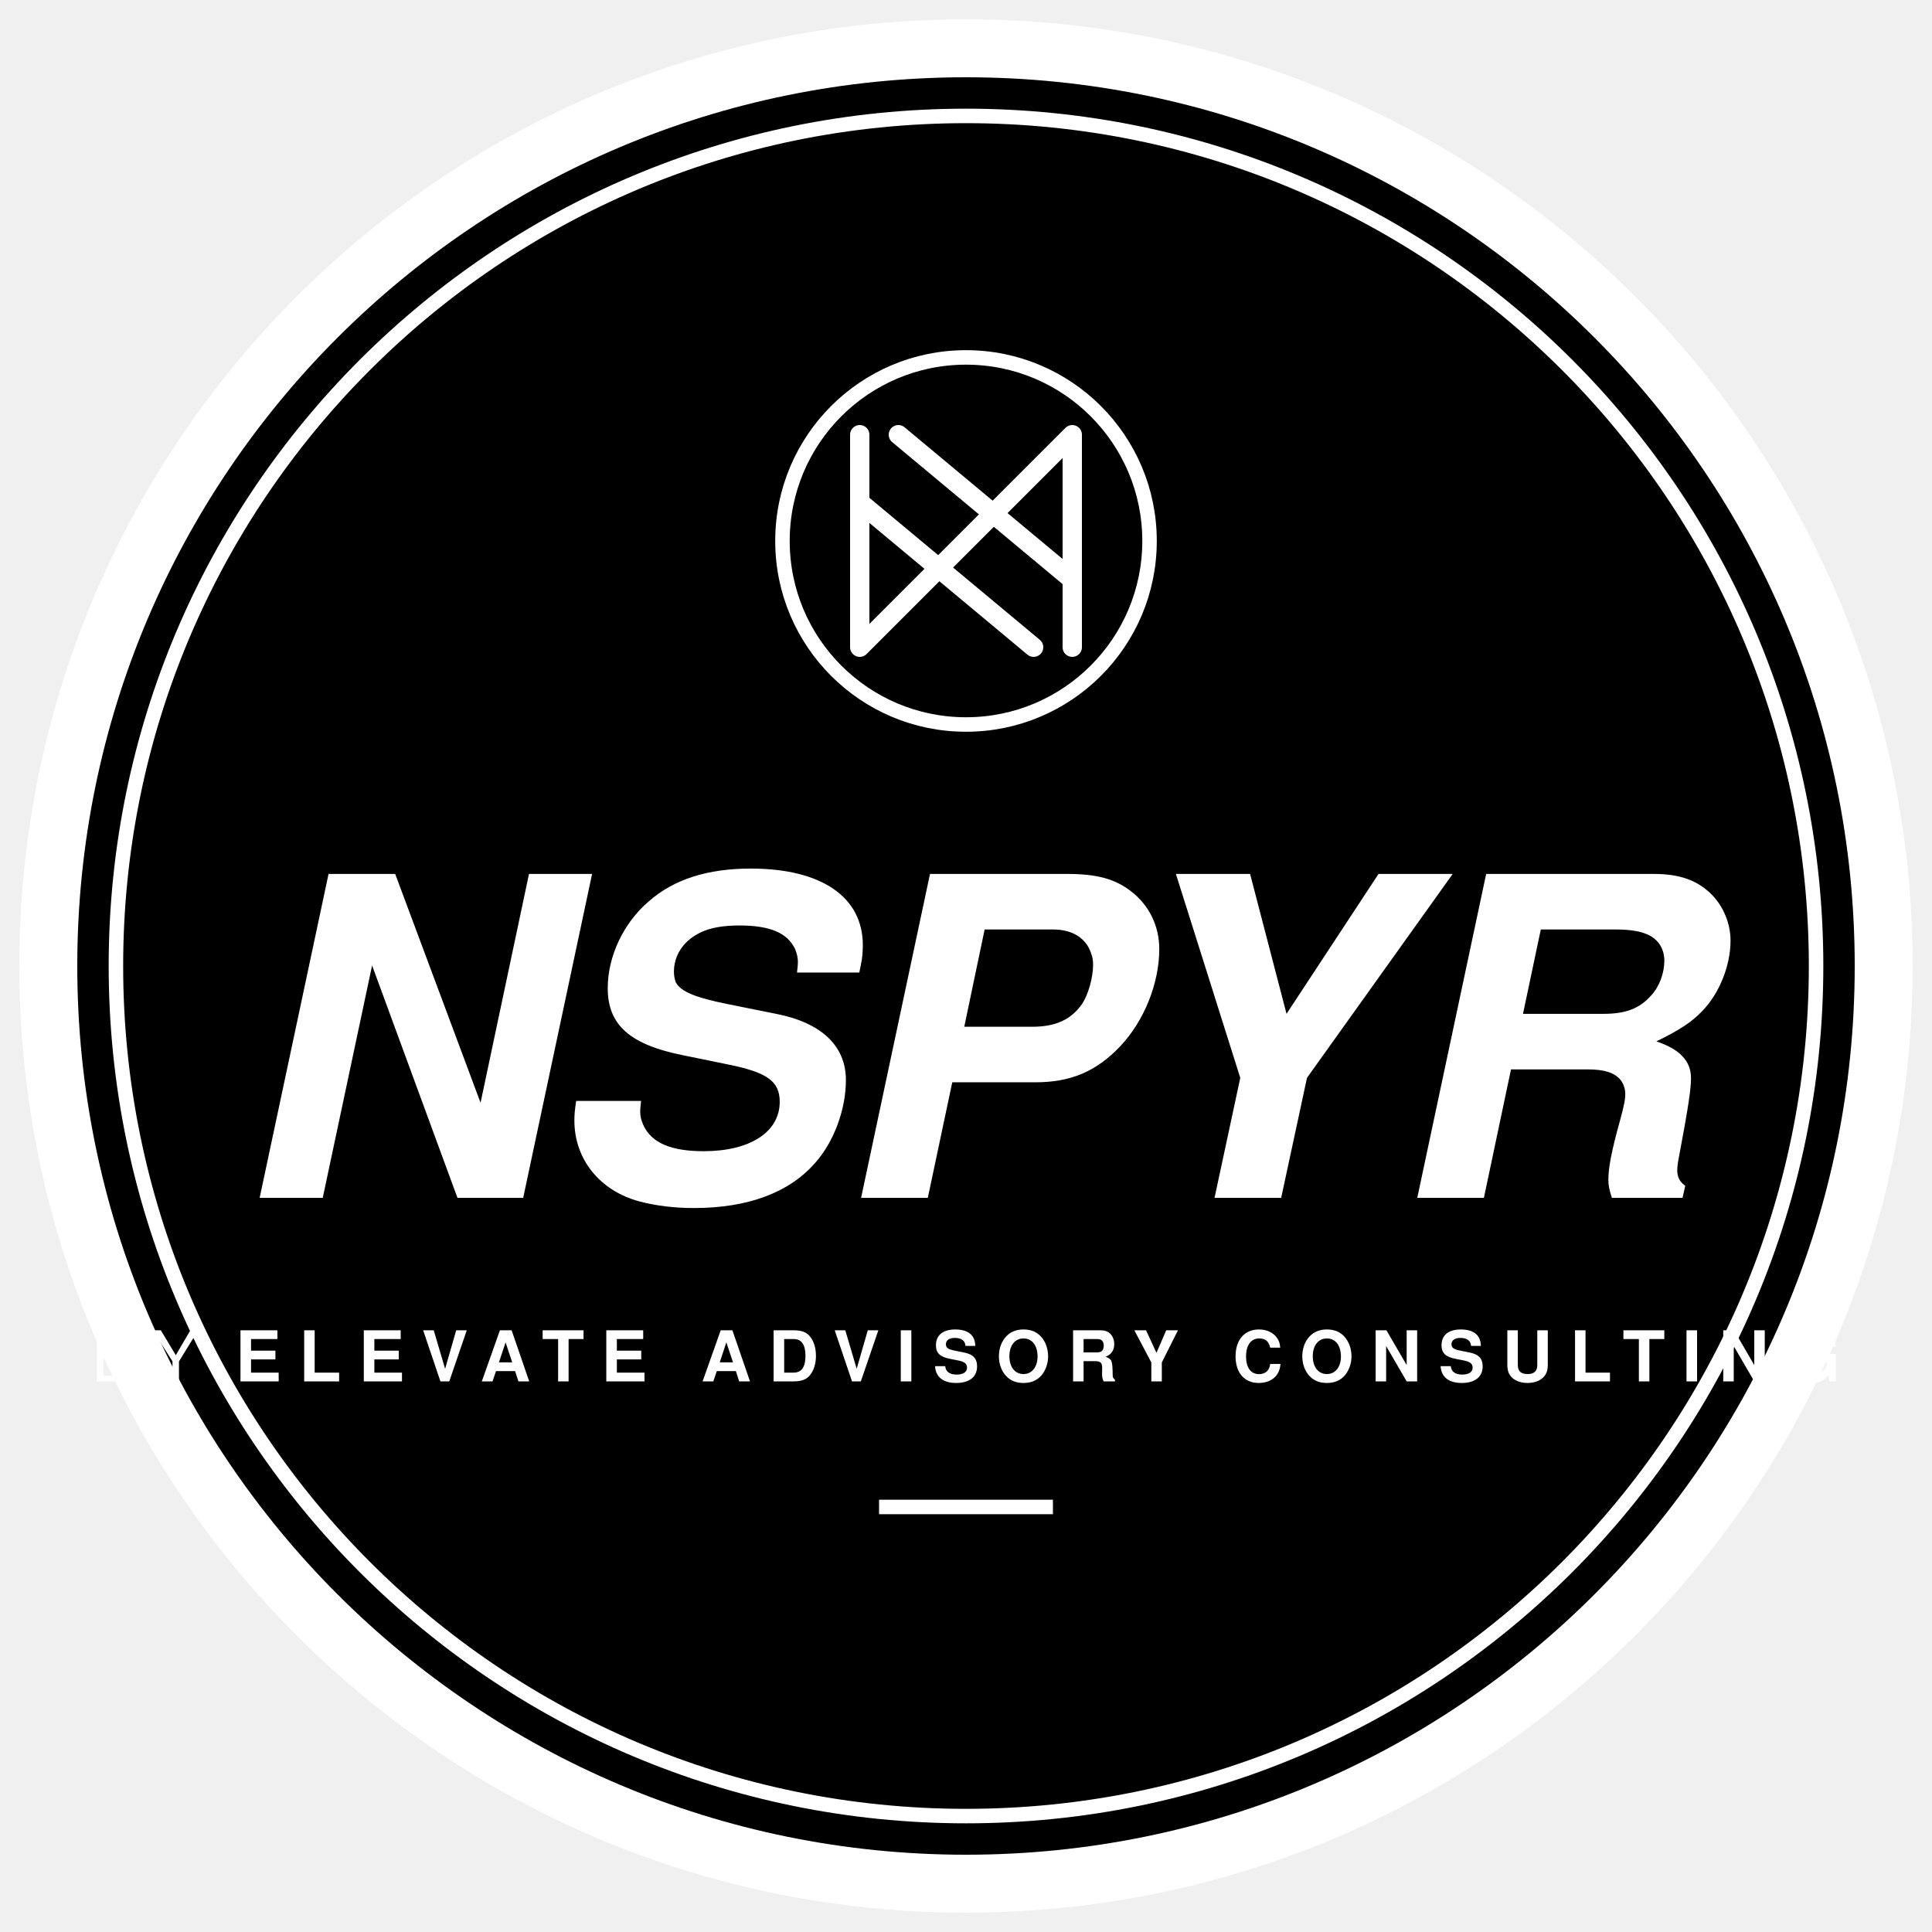
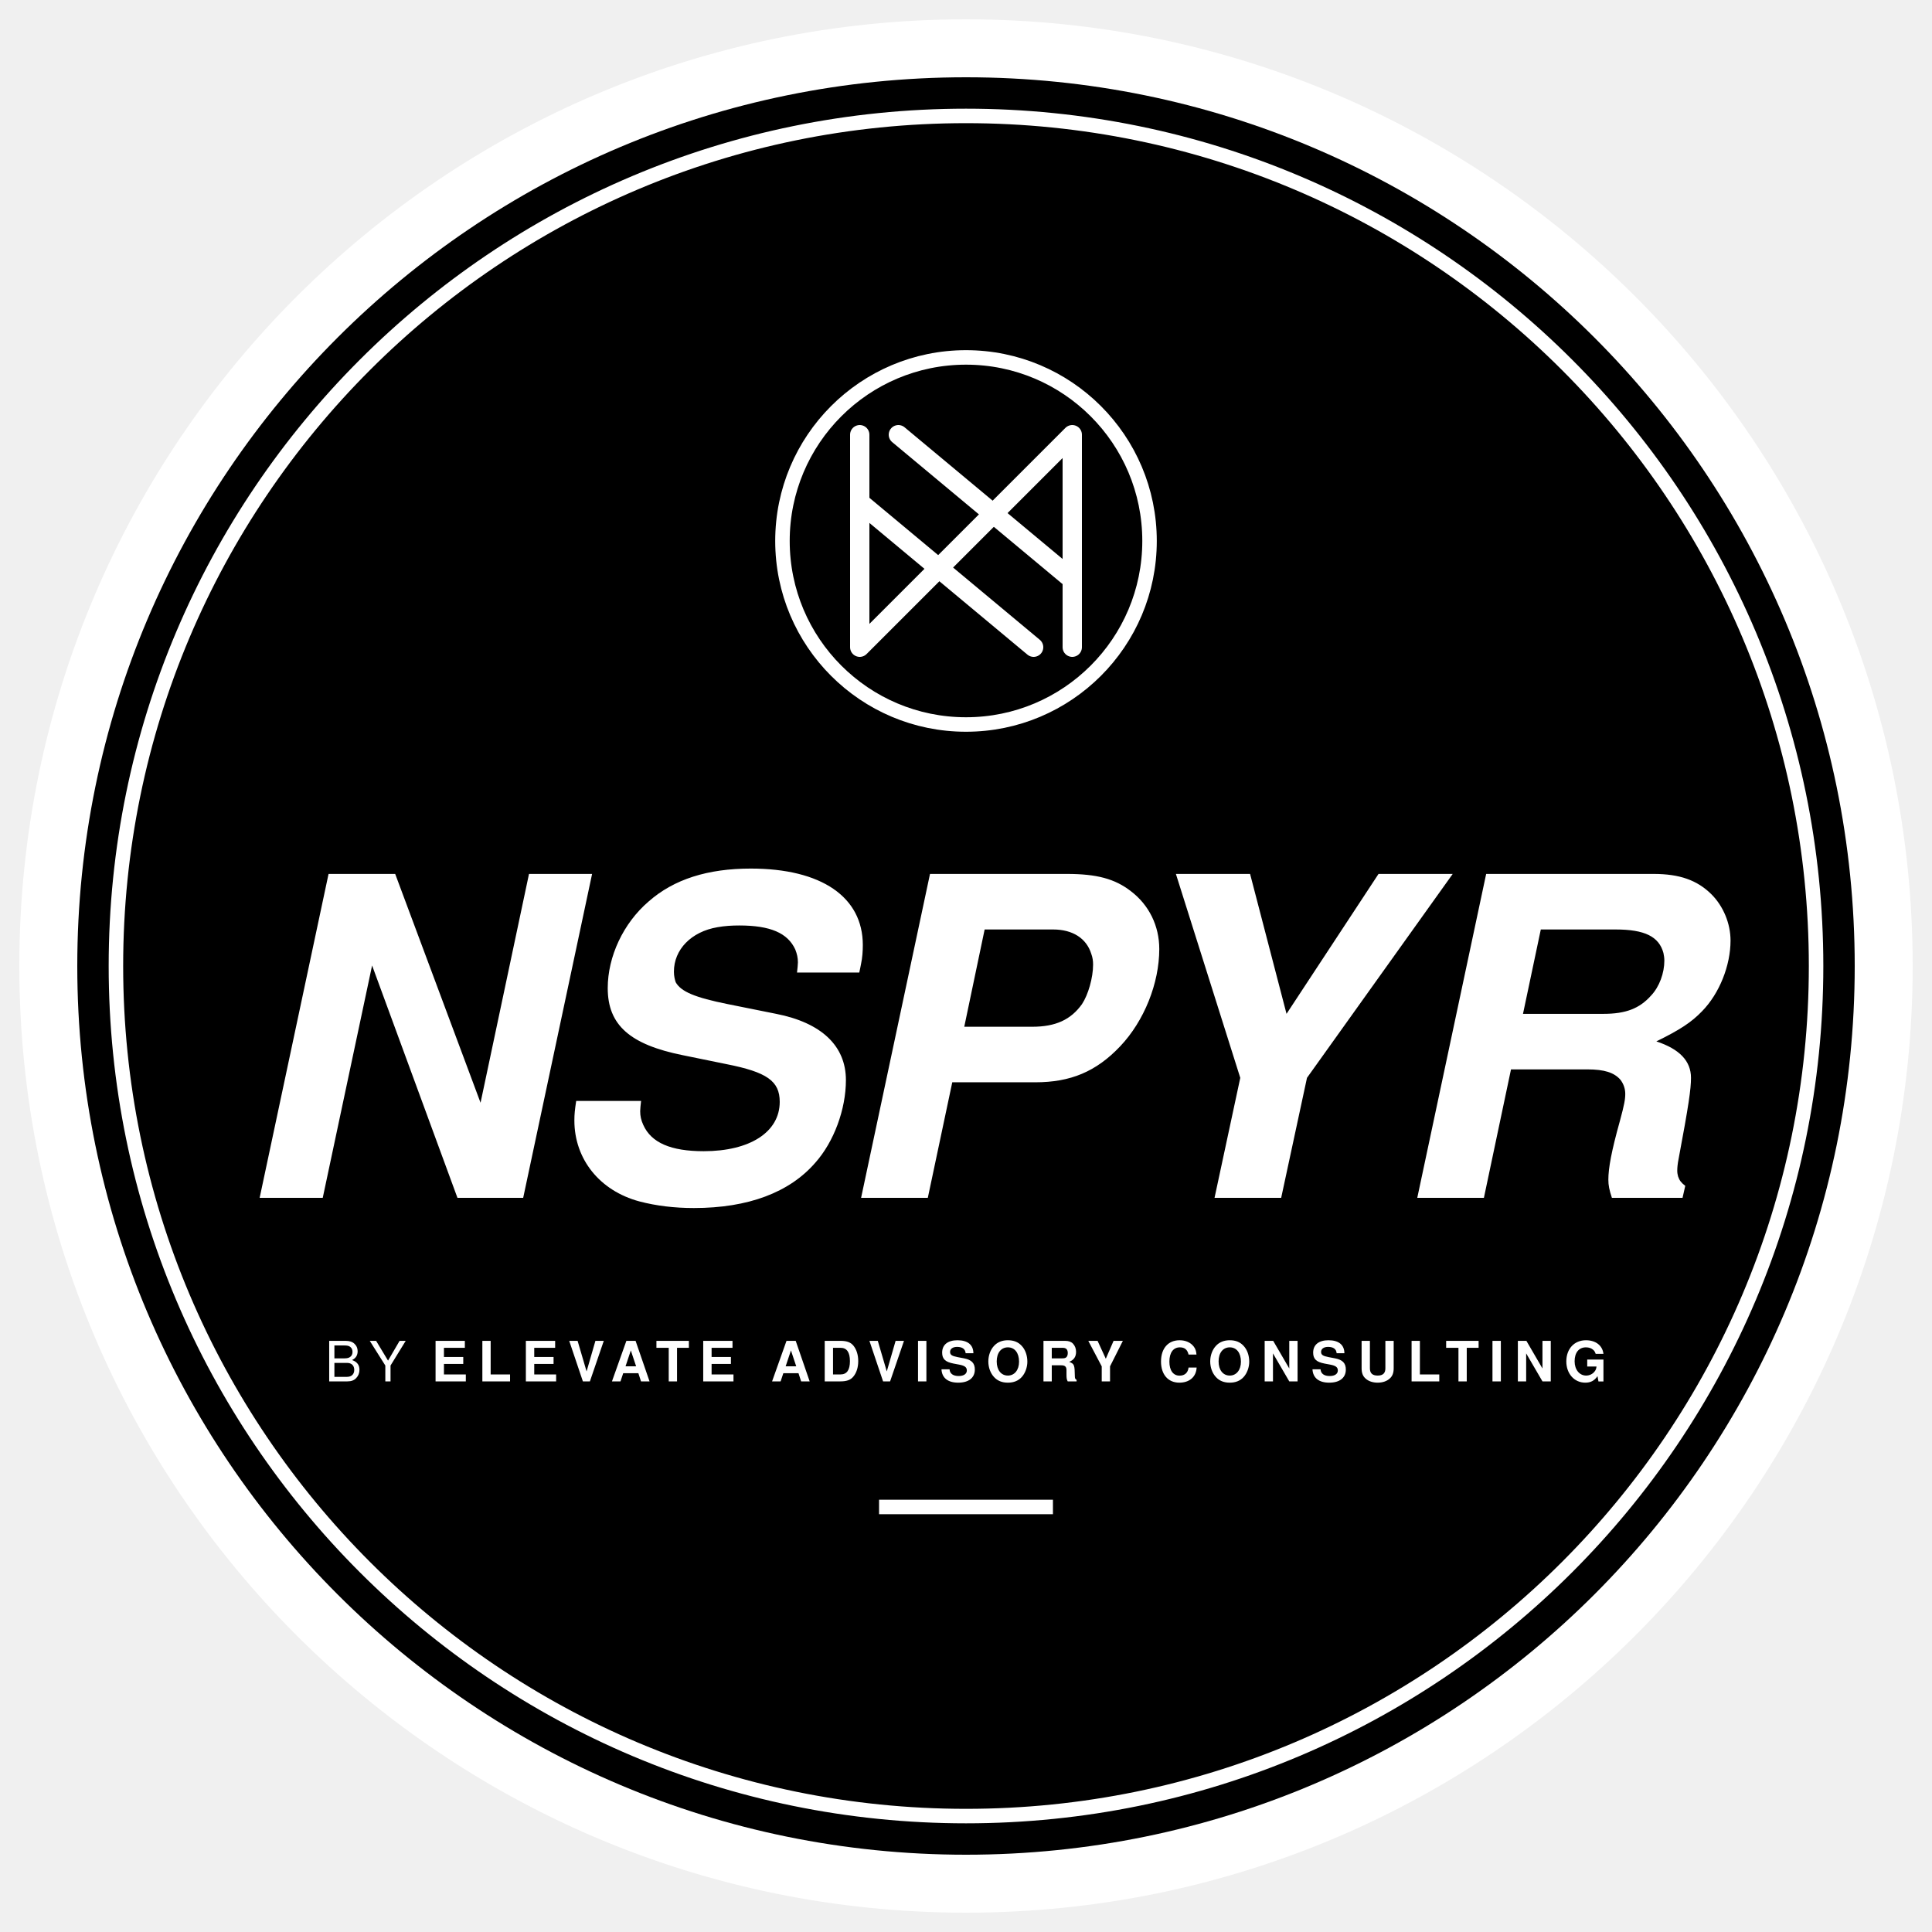
<svg xmlns="http://www.w3.org/2000/svg" viewBox="0 0 400 400" role="img" aria-label="NSPYR by Elevate Advisory Consulting">
  <circle cx="200" cy="200" r="196" fill="#fff" />
  <circle cx="200" cy="200" r="184" fill="#000" />
  <circle cx="200" cy="200" r="176" fill="none" stroke="#fff" stroke-width="3" />
  <circle cx="200" cy="112" r="38" fill="none" stroke="#fff" stroke-width="3" />
  <g fill="none" stroke="#fff" stroke-width="4" stroke-linejoin="round" stroke-linecap="round">
    <path d="M178 90 L178 134 L222 90 L222 134" />
    <path d="M178 104 L214 134" />
    <path d="M186 90 L222 120" />
  </g>
  <text x="200" y="248" text-anchor="middle" fill="#fff" font-family="Arial Black, Impact, Helvetica, Arial, sans-serif" font-weight="900" font-style="italic" font-size="92" letter-spacing="-2">NSPYR</text>
-   <text x="200" y="286" text-anchor="middle" fill="#fff" font-family="Helvetica, Arial, sans-serif" font-size="14.5" letter-spacing="3.5">BY <tspan font-weight="700">ELEVATE ADVISORY CONSULTING</tspan>
+   <text x="200" y="286" text-anchor="middle" fill="#fff" font-family="Helvetica, Arial, sans-serif" font-size="11.5" letter-spacing="2">BY <tspan font-weight="700">ELEVATE ADVISORY CONSULTING</tspan>
  </text>
  <line x1="182" y1="312" x2="218" y2="312" stroke="#fff" stroke-width="3" />
</svg>
